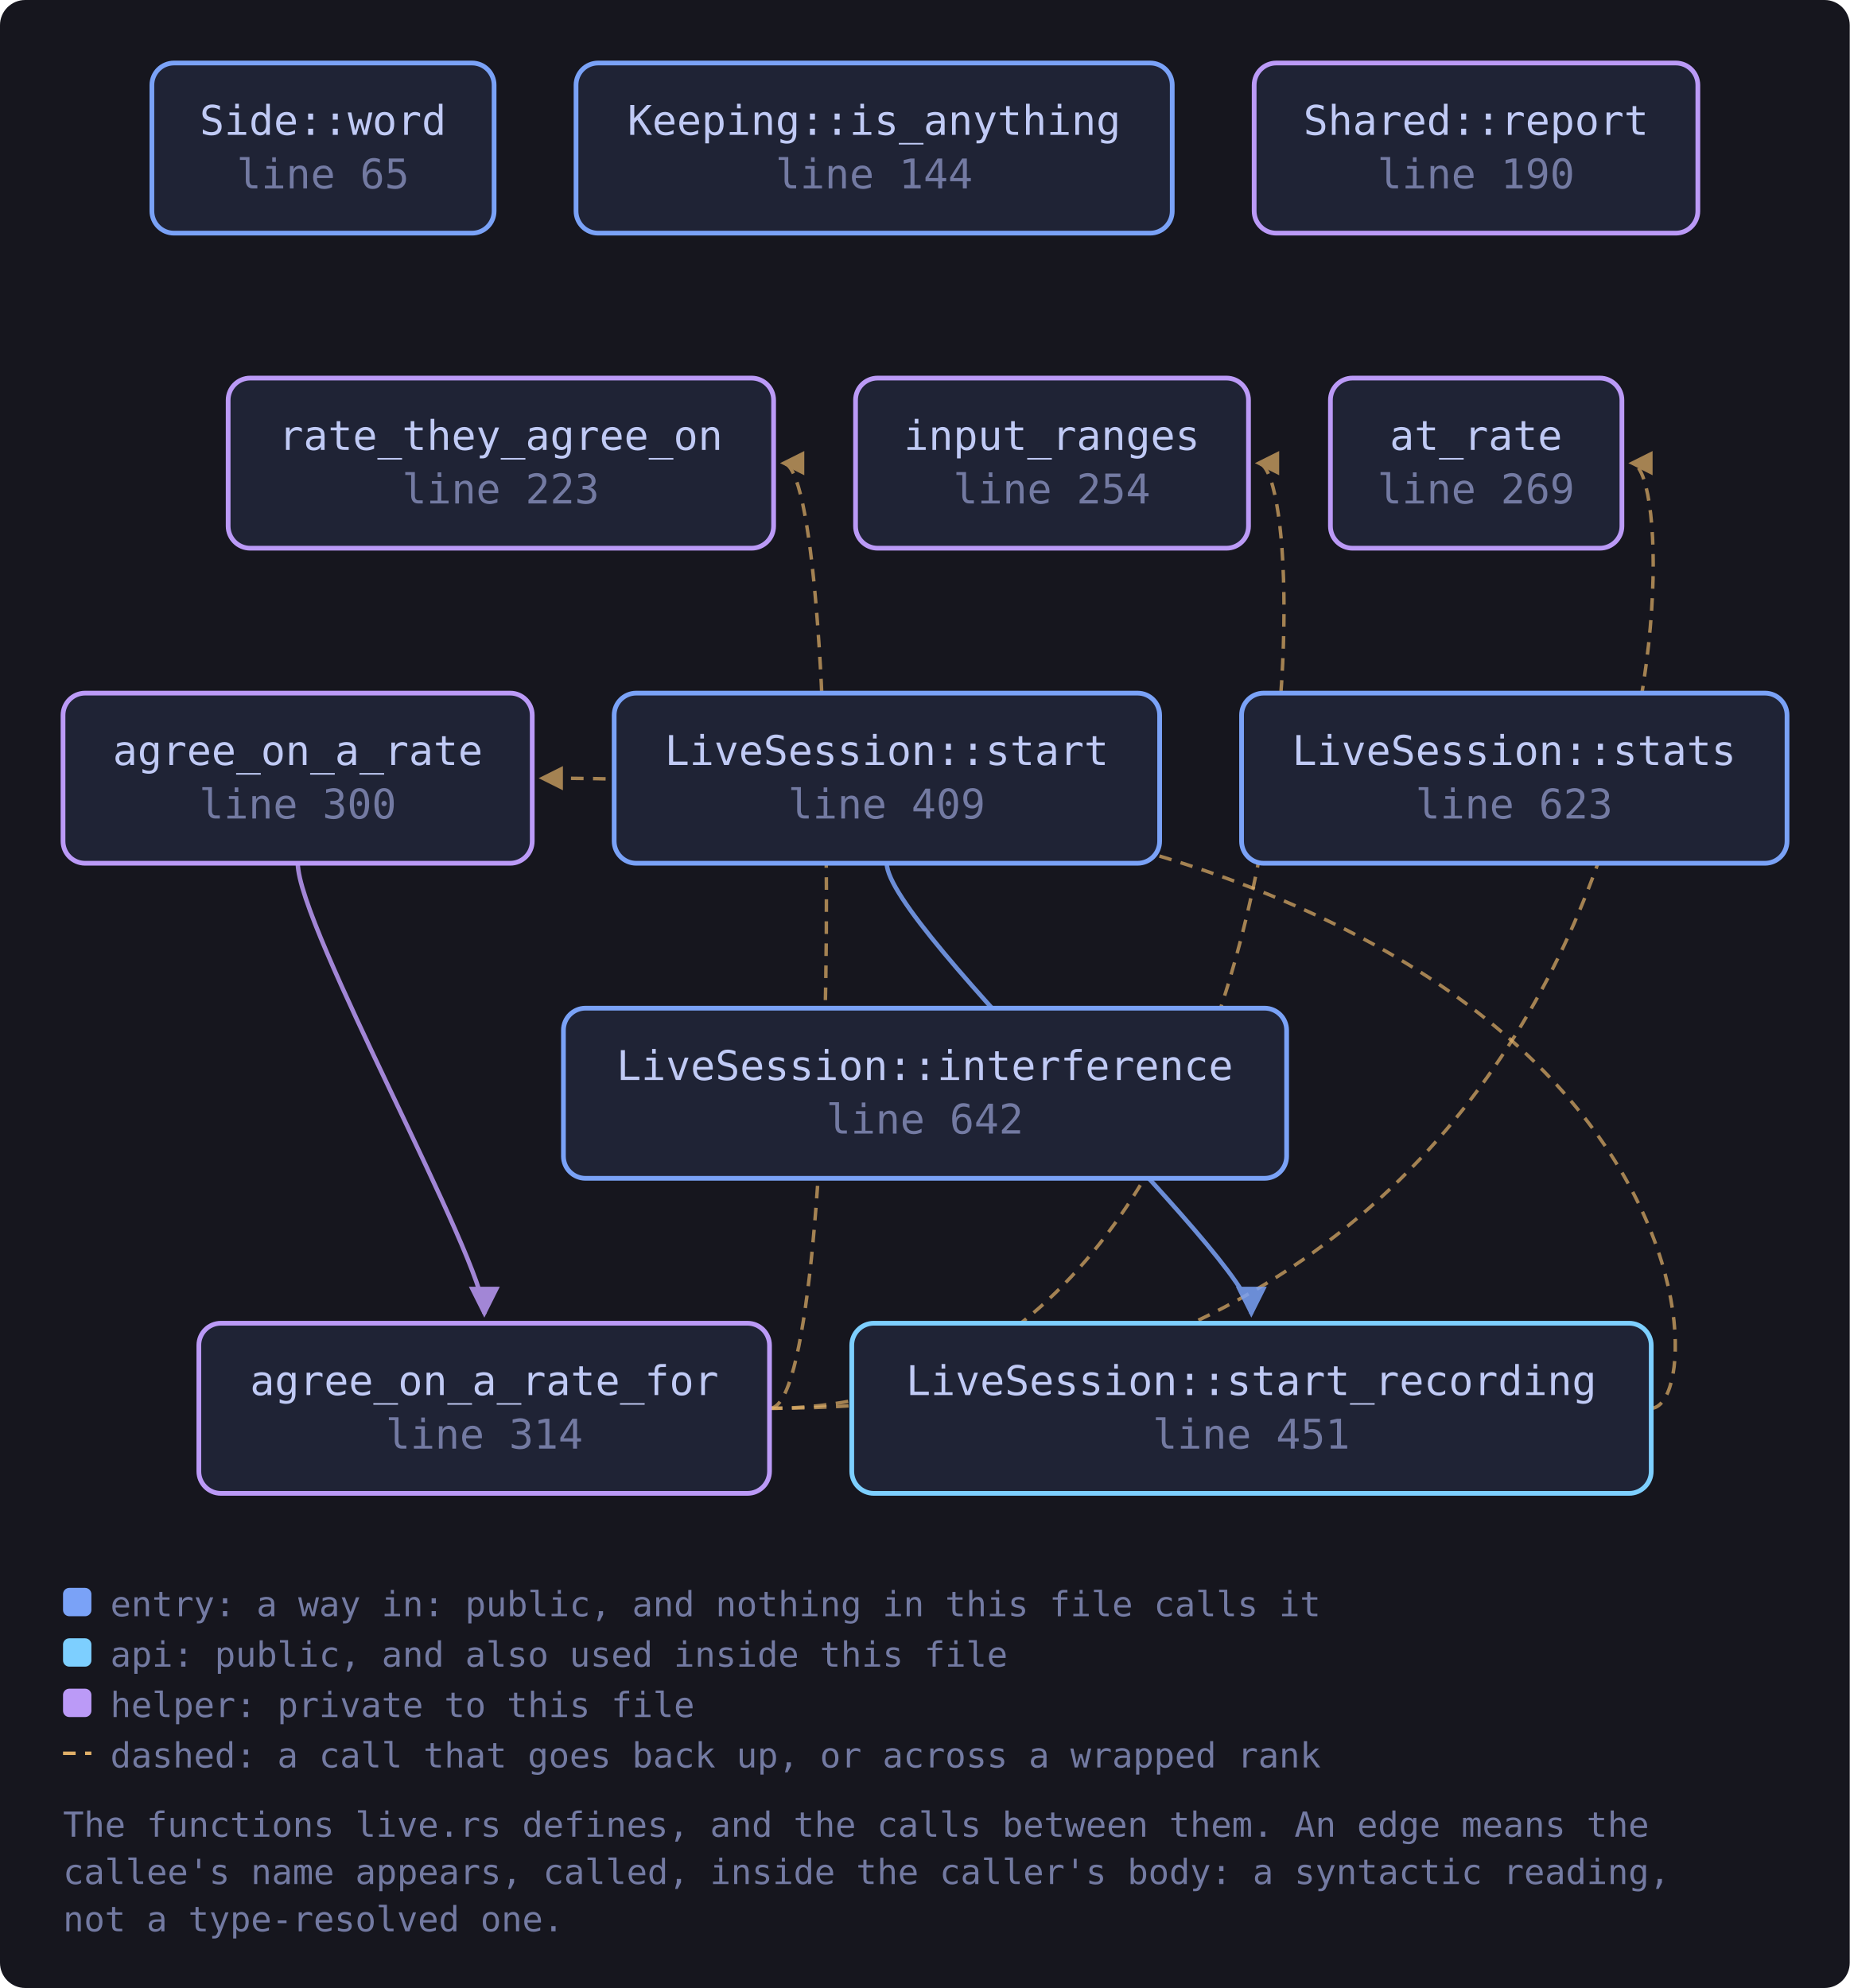
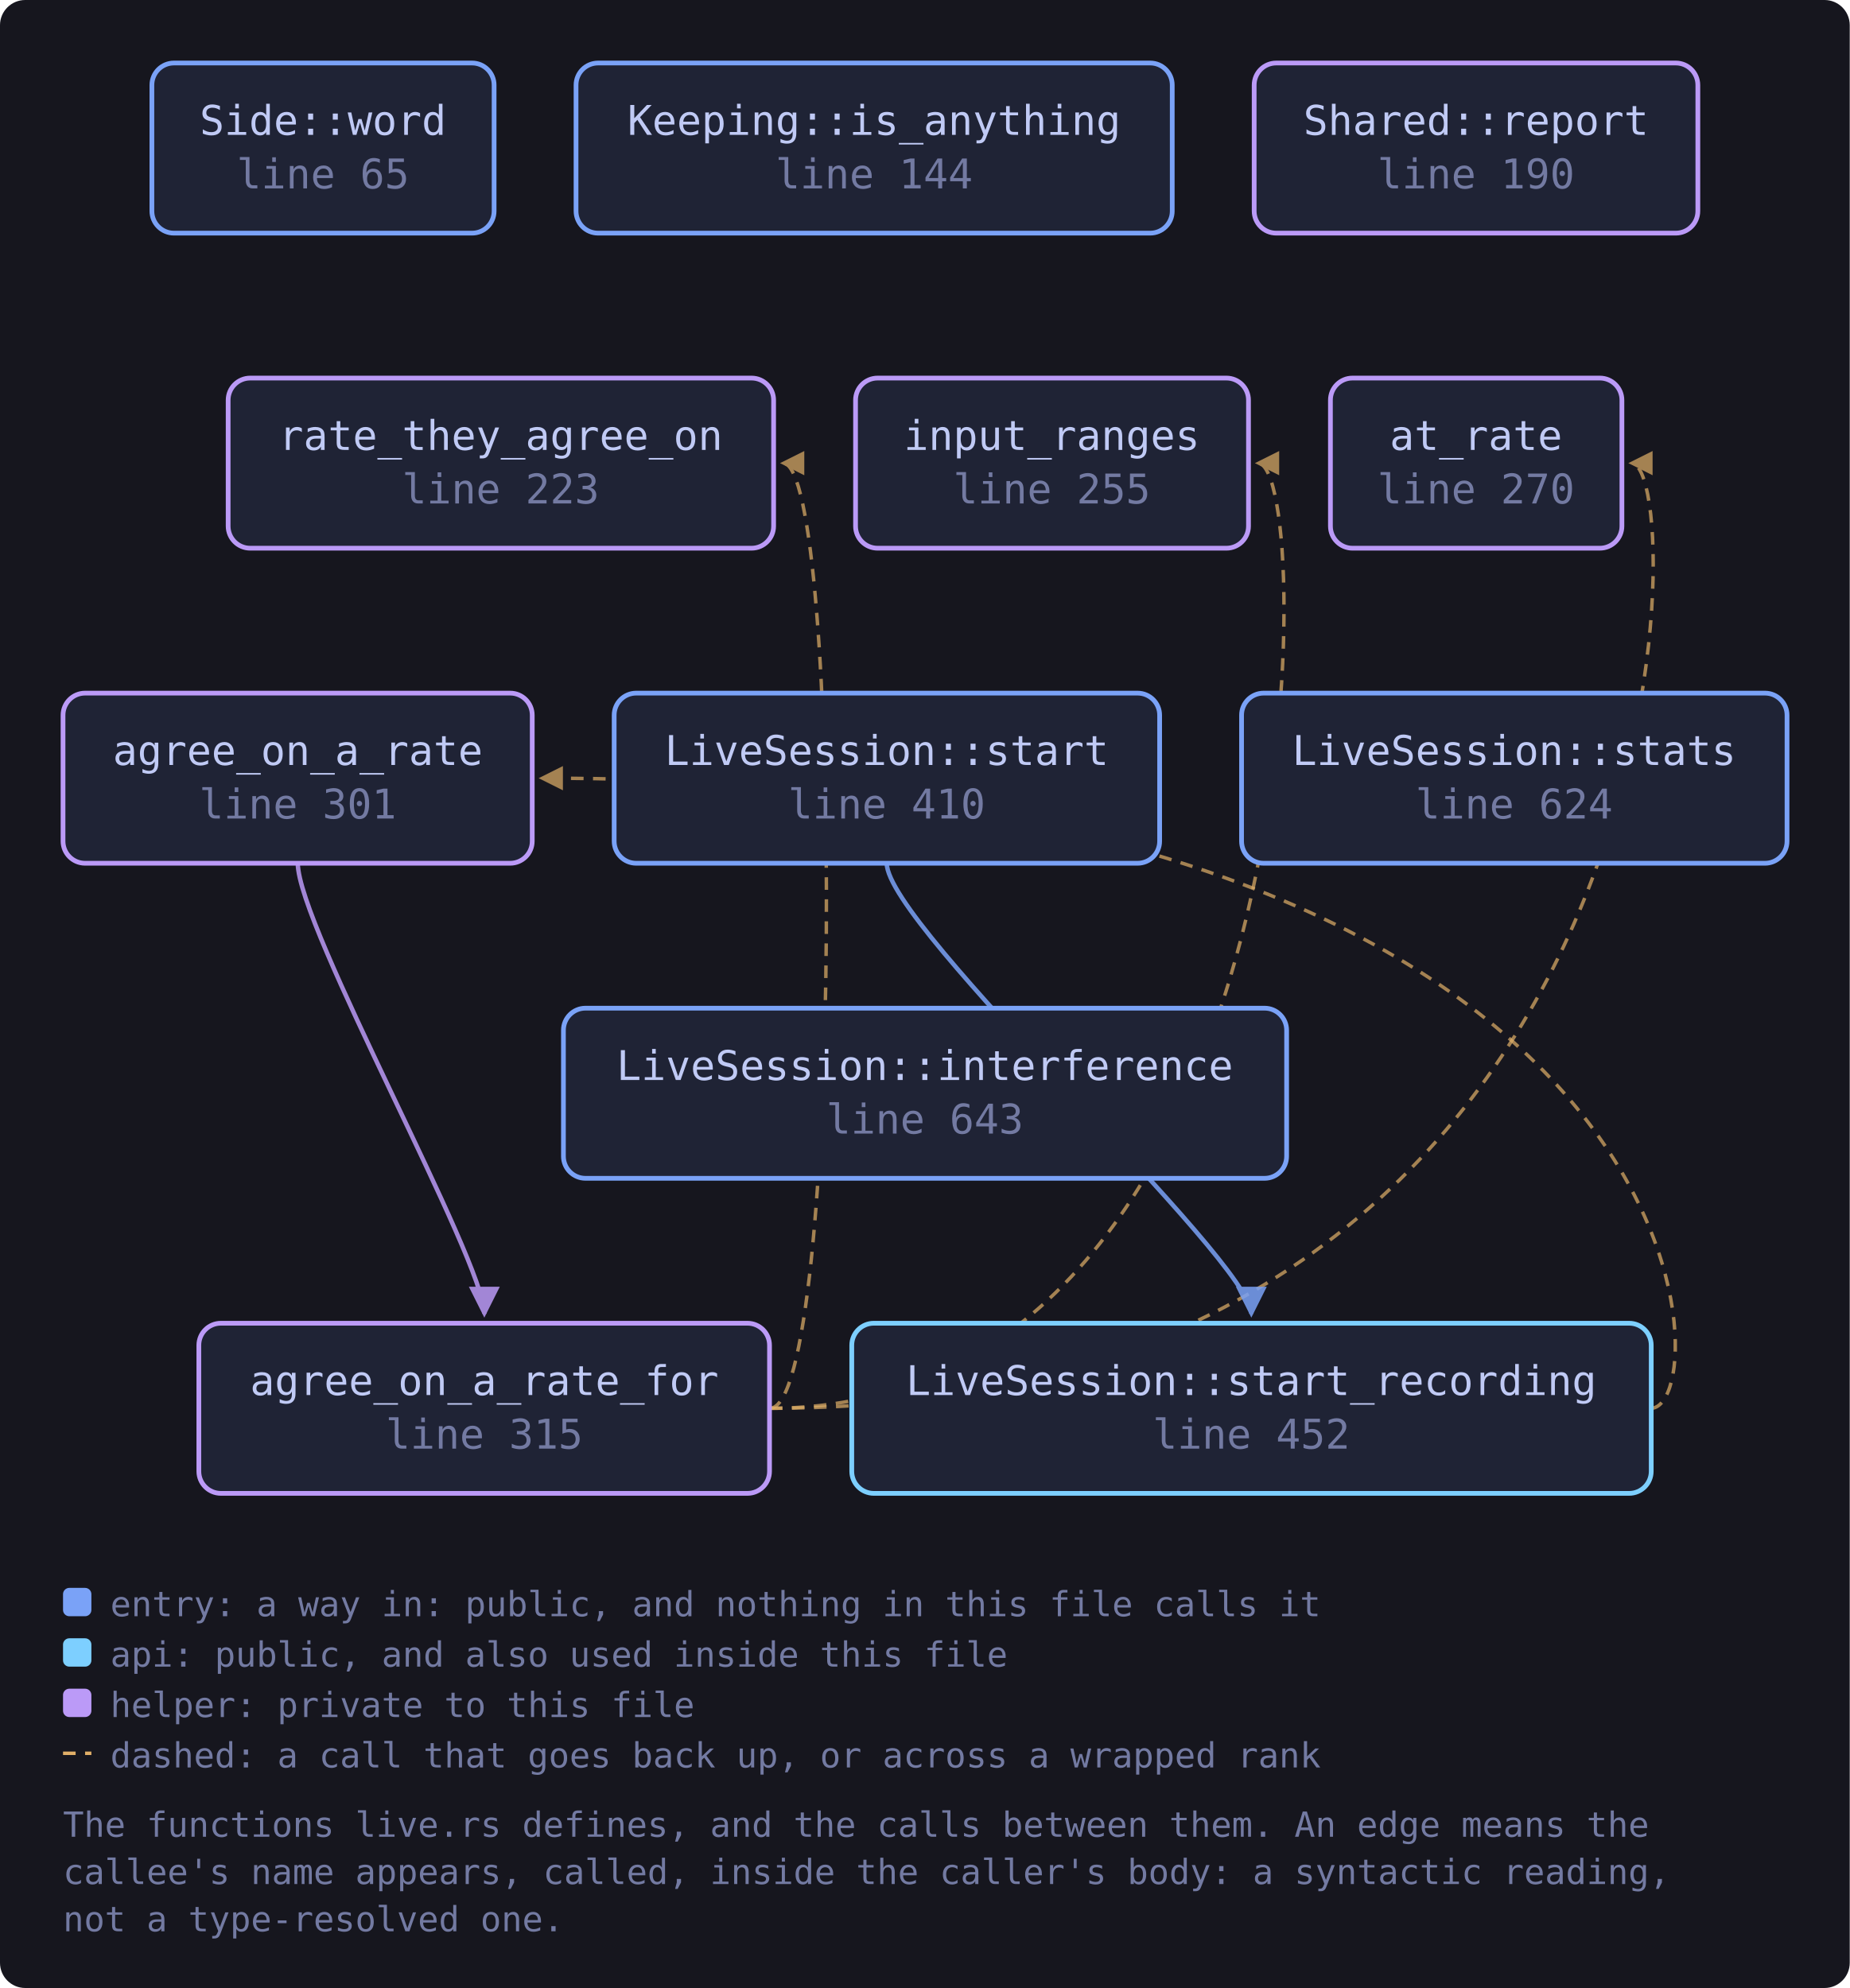
<svg xmlns="http://www.w3.org/2000/svg" viewBox="0 0 587 631" width="587" height="631" style="max-width:100%;height:auto" role="img" aria-label="flowchart">
  <defs>
    <marker id="a-muted" viewBox="0 0 8 8" refX="7" refY="4" markerWidth="7" markerHeight="7" orient="auto-start-reverse">
      <path d="M0 0 L8 4 L0 8 z" fill="var(--muted, #737aa2)" />
    </marker>
    <marker id="a-warn" viewBox="0 0 8 8" refX="7" refY="4" markerWidth="7" markerHeight="7" orient="auto-start-reverse">
      <path d="M0 0 L8 4 L0 8 z" fill="var(--warn, #e0af68)" />
    </marker>
    <marker id="a-accent" viewBox="0 0 8 8" refX="7" refY="4" markerWidth="7" markerHeight="7" orient="auto-start-reverse">
      <path d="M0 0 L8 4 L0 8 z" fill="var(--accent, #7aa2f7)" />
    </marker>
    <marker id="a-cyan" viewBox="0 0 8 8" refX="7" refY="4" markerWidth="7" markerHeight="7" orient="auto-start-reverse">
      <path d="M0 0 L8 4 L0 8 z" fill="var(--cyan, #7dcfff)" />
    </marker>
    <marker id="a-accent-2" viewBox="0 0 8 8" refX="7" refY="4" markerWidth="7" markerHeight="7" orient="auto-start-reverse">
      <path d="M0 0 L8 4 L0 8 z" fill="var(--accent-2, #bb9af7)" />
    </marker>
  </defs>
  <rect x="0" y="0" width="587" height="631" fill="var(--bg-inset, #16161e)" rx="8" />
  <path d="M94.5 274.0 C 94.5 294.0, 153.7 400.0, 153.7 417.0" fill="none" stroke="var(--accent-2, #bb9af7)" stroke-width="1.4" opacity="0.85" marker-end="url(#a-accent-2)" />
  <path d="M244.3 447.0 C 536.7 447.0, 536.7 147.0, 517.7 147.0" fill="none" stroke="var(--warn, #e0af68)" stroke-width="1.1" opacity="0.7" stroke-dasharray="4 3" marker-end="url(#a-warn)" />
  <path d="M244.3 447.0 C 418.2 447.0, 418.2 147.0, 399.2 147.0" fill="none" stroke="var(--warn, #e0af68)" stroke-width="1.1" opacity="0.7" stroke-dasharray="4 3" marker-end="url(#a-warn)" />
  <path d="M244.3 447.0 C 267.5 447.0, 267.5 147.0, 248.5 147.0" fill="none" stroke="var(--warn, #e0af68)" stroke-width="1.1" opacity="0.7" stroke-dasharray="4 3" marker-end="url(#a-warn)" />
  <path d="M281.4 274.0 C 281.4 294.0, 397.1 400.0, 397.1 417.0" fill="none" stroke="var(--accent, #7aa2f7)" stroke-width="1.4" opacity="0.85" marker-end="url(#a-accent)" />
  <path d="M523.9 447.0 C 545.9 447.0, 545.9 247.0, 171.9 247.0" fill="none" stroke="var(--warn, #e0af68)" stroke-width="1.1" opacity="0.7" stroke-dasharray="4 3" marker-end="url(#a-warn)" />
  <a href="https://github.com/tilas01/veilvoice/blob/main/crates/veilvoice-audio/src/live.rs#L65" target="_blank" rel="noopener noreferrer">
    <rect x="48.2" y="20.0" width="108.6" height="54.0" rx="7" fill="var(--bg-soft, #1f2335)" stroke="var(--accent, #7aa2f7)" stroke-width="1.5" />
    <text x="102.5" y="42.8" font-family="ui-monospace, SFMono-Regular, Menlo, Consolas, monospace" font-size="13" fill="var(--fg, #c0caf5)" text-anchor="middle">Side::word</text>
    <text x="102.5" y="59.8" font-family="ui-monospace, SFMono-Regular, Menlo, Consolas, monospace" font-size="13" fill="var(--muted, #737aa2)" text-anchor="middle">line 65</text>
  </a>
  <a href="https://github.com/tilas01/veilvoice/blob/main/crates/veilvoice-audio/src/live.rs#L144" target="_blank" rel="noopener noreferrer">
    <rect x="182.8" y="20.0" width="189.2" height="54.0" rx="7" fill="var(--bg-soft, #1f2335)" stroke="var(--accent, #7aa2f7)" stroke-width="1.5" />
    <text x="277.4" y="42.8" font-family="ui-monospace, SFMono-Regular, Menlo, Consolas, monospace" font-size="13" fill="var(--fg, #c0caf5)" text-anchor="middle">Keeping::is_anything</text>
    <text x="277.4" y="59.8" font-family="ui-monospace, SFMono-Regular, Menlo, Consolas, monospace" font-size="13" fill="var(--muted, #737aa2)" text-anchor="middle">line 144</text>
  </a>
  <a href="https://github.com/tilas01/veilvoice/blob/main/crates/veilvoice-audio/src/live.rs#L190" target="_blank" rel="noopener noreferrer">
    <rect x="398.0" y="20.0" width="140.8" height="54.0" rx="7" fill="var(--bg-soft, #1f2335)" stroke="var(--accent-2, #bb9af7)" stroke-width="1.5" />
    <text x="468.4" y="42.8" font-family="ui-monospace, SFMono-Regular, Menlo, Consolas, monospace" font-size="13" fill="var(--fg, #c0caf5)" text-anchor="middle">Shared::report</text>
    <text x="468.4" y="59.8" font-family="ui-monospace, SFMono-Regular, Menlo, Consolas, monospace" font-size="13" fill="var(--muted, #737aa2)" text-anchor="middle">line 190</text>
  </a>
  <a href="https://github.com/tilas01/veilvoice/blob/main/crates/veilvoice-audio/src/live.rs#L223" target="_blank" rel="noopener noreferrer">
    <rect x="72.4" y="120.0" width="173.1" height="54.0" rx="7" fill="var(--bg-soft, #1f2335)" stroke="var(--accent-2, #bb9af7)" stroke-width="1.5" />
    <text x="158.9" y="142.8" font-family="ui-monospace, SFMono-Regular, Menlo, Consolas, monospace" font-size="13" fill="var(--fg, #c0caf5)" text-anchor="middle">rate_they_agree_on</text>
    <text x="158.9" y="159.8" font-family="ui-monospace, SFMono-Regular, Menlo, Consolas, monospace" font-size="13" fill="var(--muted, #737aa2)" text-anchor="middle">line 223</text>
  </a>
-   <a href="https://github.com/tilas01/veilvoice/blob/main/crates/veilvoice-audio/src/live.rs#L254" target="_blank" rel="noopener noreferrer">
+   <a href="https://github.com/tilas01/veilvoice/blob/main/crates/veilvoice-audio/src/live.rs#L255" target="_blank" rel="noopener noreferrer">
    <rect x="271.5" y="120.0" width="124.7" height="54.0" rx="7" fill="var(--bg-soft, #1f2335)" stroke="var(--accent-2, #bb9af7)" stroke-width="1.5" />
    <text x="333.8" y="142.8" font-family="ui-monospace, SFMono-Regular, Menlo, Consolas, monospace" font-size="13" fill="var(--fg, #c0caf5)" text-anchor="middle">input_ranges</text>
-     <text x="333.8" y="159.8" font-family="ui-monospace, SFMono-Regular, Menlo, Consolas, monospace" font-size="13" fill="var(--muted, #737aa2)" text-anchor="middle">line 254</text>
+     <text x="333.8" y="159.8" font-family="ui-monospace, SFMono-Regular, Menlo, Consolas, monospace" font-size="13" fill="var(--muted, #737aa2)" text-anchor="middle">line 255</text>
  </a>
-   <a href="https://github.com/tilas01/veilvoice/blob/main/crates/veilvoice-audio/src/live.rs#L269" target="_blank" rel="noopener noreferrer">
+   <a href="https://github.com/tilas01/veilvoice/blob/main/crates/veilvoice-audio/src/live.rs#L270" target="_blank" rel="noopener noreferrer">
    <rect x="422.2" y="120.0" width="92.5" height="54.0" rx="7" fill="var(--bg-soft, #1f2335)" stroke="var(--accent-2, #bb9af7)" stroke-width="1.5" />
    <text x="468.4" y="142.8" font-family="ui-monospace, SFMono-Regular, Menlo, Consolas, monospace" font-size="13" fill="var(--fg, #c0caf5)" text-anchor="middle">at_rate</text>
-     <text x="468.4" y="159.8" font-family="ui-monospace, SFMono-Regular, Menlo, Consolas, monospace" font-size="13" fill="var(--muted, #737aa2)" text-anchor="middle">line 269</text>
+     <text x="468.4" y="159.8" font-family="ui-monospace, SFMono-Regular, Menlo, Consolas, monospace" font-size="13" fill="var(--muted, #737aa2)" text-anchor="middle">line 270</text>
  </a>
-   <a href="https://github.com/tilas01/veilvoice/blob/main/crates/veilvoice-audio/src/live.rs#L300" target="_blank" rel="noopener noreferrer">
+   <a href="https://github.com/tilas01/veilvoice/blob/main/crates/veilvoice-audio/src/live.rs#L301" target="_blank" rel="noopener noreferrer">
    <rect x="20.0" y="220.0" width="148.9" height="54.0" rx="7" fill="var(--bg-soft, #1f2335)" stroke="var(--accent-2, #bb9af7)" stroke-width="1.5" />
    <text x="94.5" y="242.8" font-family="ui-monospace, SFMono-Regular, Menlo, Consolas, monospace" font-size="13" fill="var(--fg, #c0caf5)" text-anchor="middle">agree_on_a_rate</text>
-     <text x="94.5" y="259.8" font-family="ui-monospace, SFMono-Regular, Menlo, Consolas, monospace" font-size="13" fill="var(--muted, #737aa2)" text-anchor="middle">line 300</text>
+     <text x="94.5" y="259.8" font-family="ui-monospace, SFMono-Regular, Menlo, Consolas, monospace" font-size="13" fill="var(--muted, #737aa2)" text-anchor="middle">line 301</text>
  </a>
-   <a href="https://github.com/tilas01/veilvoice/blob/main/crates/veilvoice-audio/src/live.rs#L314" target="_blank" rel="noopener noreferrer">
+   <a href="https://github.com/tilas01/veilvoice/blob/main/crates/veilvoice-audio/src/live.rs#L315" target="_blank" rel="noopener noreferrer">
    <rect x="63.1" y="420.0" width="181.1" height="54.0" rx="7" fill="var(--bg-soft, #1f2335)" stroke="var(--accent-2, #bb9af7)" stroke-width="1.5" />
    <text x="153.7" y="442.8" font-family="ui-monospace, SFMono-Regular, Menlo, Consolas, monospace" font-size="13" fill="var(--fg, #c0caf5)" text-anchor="middle">agree_on_a_rate_for</text>
-     <text x="153.7" y="459.8" font-family="ui-monospace, SFMono-Regular, Menlo, Consolas, monospace" font-size="13" fill="var(--muted, #737aa2)" text-anchor="middle">line 314</text>
+     <text x="153.7" y="459.8" font-family="ui-monospace, SFMono-Regular, Menlo, Consolas, monospace" font-size="13" fill="var(--muted, #737aa2)" text-anchor="middle">line 315</text>
  </a>
-   <a href="https://github.com/tilas01/veilvoice/blob/main/crates/veilvoice-audio/src/live.rs#L409" target="_blank" rel="noopener noreferrer">
+   <a href="https://github.com/tilas01/veilvoice/blob/main/crates/veilvoice-audio/src/live.rs#L410" target="_blank" rel="noopener noreferrer">
    <rect x="194.9" y="220.0" width="173.1" height="54.0" rx="7" fill="var(--bg-soft, #1f2335)" stroke="var(--accent, #7aa2f7)" stroke-width="1.5" />
    <text x="281.4" y="242.8" font-family="ui-monospace, SFMono-Regular, Menlo, Consolas, monospace" font-size="13" fill="var(--fg, #c0caf5)" text-anchor="middle">LiveSession::start</text>
-     <text x="281.4" y="259.8" font-family="ui-monospace, SFMono-Regular, Menlo, Consolas, monospace" font-size="13" fill="var(--muted, #737aa2)" text-anchor="middle">line 409</text>
+     <text x="281.4" y="259.8" font-family="ui-monospace, SFMono-Regular, Menlo, Consolas, monospace" font-size="13" fill="var(--muted, #737aa2)" text-anchor="middle">line 410</text>
  </a>
-   <a href="https://github.com/tilas01/veilvoice/blob/main/crates/veilvoice-audio/src/live.rs#L451" target="_blank" rel="noopener noreferrer">
+   <a href="https://github.com/tilas01/veilvoice/blob/main/crates/veilvoice-audio/src/live.rs#L452" target="_blank" rel="noopener noreferrer">
    <rect x="270.3" y="420.0" width="253.7" height="54.0" rx="7" fill="var(--bg-soft, #1f2335)" stroke="var(--cyan, #7dcfff)" stroke-width="1.5" />
    <text x="397.1" y="442.8" font-family="ui-monospace, SFMono-Regular, Menlo, Consolas, monospace" font-size="13" fill="var(--fg, #c0caf5)" text-anchor="middle">LiveSession::start_recording</text>
-     <text x="397.1" y="459.8" font-family="ui-monospace, SFMono-Regular, Menlo, Consolas, monospace" font-size="13" fill="var(--muted, #737aa2)" text-anchor="middle">line 451</text>
+     <text x="397.1" y="459.8" font-family="ui-monospace, SFMono-Regular, Menlo, Consolas, monospace" font-size="13" fill="var(--muted, #737aa2)" text-anchor="middle">line 452</text>
  </a>
-   <a href="https://github.com/tilas01/veilvoice/blob/main/crates/veilvoice-audio/src/live.rs#L623" target="_blank" rel="noopener noreferrer">
+   <a href="https://github.com/tilas01/veilvoice/blob/main/crates/veilvoice-audio/src/live.rs#L624" target="_blank" rel="noopener noreferrer">
    <rect x="394.0" y="220.0" width="173.1" height="54.0" rx="7" fill="var(--bg-soft, #1f2335)" stroke="var(--accent, #7aa2f7)" stroke-width="1.5" />
    <text x="480.5" y="242.8" font-family="ui-monospace, SFMono-Regular, Menlo, Consolas, monospace" font-size="13" fill="var(--fg, #c0caf5)" text-anchor="middle">LiveSession::stats</text>
-     <text x="480.5" y="259.8" font-family="ui-monospace, SFMono-Regular, Menlo, Consolas, monospace" font-size="13" fill="var(--muted, #737aa2)" text-anchor="middle">line 623</text>
+     <text x="480.5" y="259.8" font-family="ui-monospace, SFMono-Regular, Menlo, Consolas, monospace" font-size="13" fill="var(--muted, #737aa2)" text-anchor="middle">line 624</text>
  </a>
-   <a href="https://github.com/tilas01/veilvoice/blob/main/crates/veilvoice-audio/src/live.rs#L642" target="_blank" rel="noopener noreferrer">
+   <a href="https://github.com/tilas01/veilvoice/blob/main/crates/veilvoice-audio/src/live.rs#L643" target="_blank" rel="noopener noreferrer">
    <rect x="178.8" y="320.0" width="229.5" height="54.0" rx="7" fill="var(--bg-soft, #1f2335)" stroke="var(--accent, #7aa2f7)" stroke-width="1.5" />
    <text x="293.5" y="342.8" font-family="ui-monospace, SFMono-Regular, Menlo, Consolas, monospace" font-size="13" fill="var(--fg, #c0caf5)" text-anchor="middle">LiveSession::interference</text>
-     <text x="293.5" y="359.8" font-family="ui-monospace, SFMono-Regular, Menlo, Consolas, monospace" font-size="13" fill="var(--muted, #737aa2)" text-anchor="middle">line 642</text>
+     <text x="293.5" y="359.8" font-family="ui-monospace, SFMono-Regular, Menlo, Consolas, monospace" font-size="13" fill="var(--muted, #737aa2)" text-anchor="middle">line 643</text>
  </a>
  <rect x="20.0" y="504.0" width="9" height="9" rx="2" fill="var(--accent, #7aa2f7)" />
  <text x="35.0" y="513.0" font-family="ui-monospace, SFMono-Regular, Menlo, Consolas, monospace" font-size="11" fill="var(--muted, #737aa2)">entry: a way in: public, and nothing in this file calls it</text>
  <rect x="20.0" y="520.0" width="9" height="9" rx="2" fill="var(--cyan, #7dcfff)" />
  <text x="35.0" y="529.0" font-family="ui-monospace, SFMono-Regular, Menlo, Consolas, monospace" font-size="11" fill="var(--muted, #737aa2)">api: public, and also used inside this file</text>
  <rect x="20.0" y="536.0" width="9" height="9" rx="2" fill="var(--accent-2, #bb9af7)" />
  <text x="35.0" y="545.0" font-family="ui-monospace, SFMono-Regular, Menlo, Consolas, monospace" font-size="11" fill="var(--muted, #737aa2)">helper: private to this file</text>
  <path d="M20.0 556.5 L29.0 556.5" stroke="var(--warn, #e0af68)" stroke-width="1.1" stroke-dasharray="4 3" />
  <text x="35.0" y="561.0" font-family="ui-monospace, SFMono-Regular, Menlo, Consolas, monospace" font-size="11" fill="var(--muted, #737aa2)">dashed: a call that goes back up, or across a wrapped rank</text>
  <text x="20.0" y="583.0" font-family="ui-monospace, SFMono-Regular, Menlo, Consolas, monospace" font-size="11" fill="var(--muted, #737aa2)">The functions live.rs defines, and the calls between them. An edge means the</text>
  <text x="20.0" y="598.0" font-family="ui-monospace, SFMono-Regular, Menlo, Consolas, monospace" font-size="11" fill="var(--muted, #737aa2)">callee's name appears, called, inside the caller's body: a syntactic reading,</text>
  <text x="20.0" y="613.0" font-family="ui-monospace, SFMono-Regular, Menlo, Consolas, monospace" font-size="11" fill="var(--muted, #737aa2)">not a type-resolved one.</text>
</svg>
